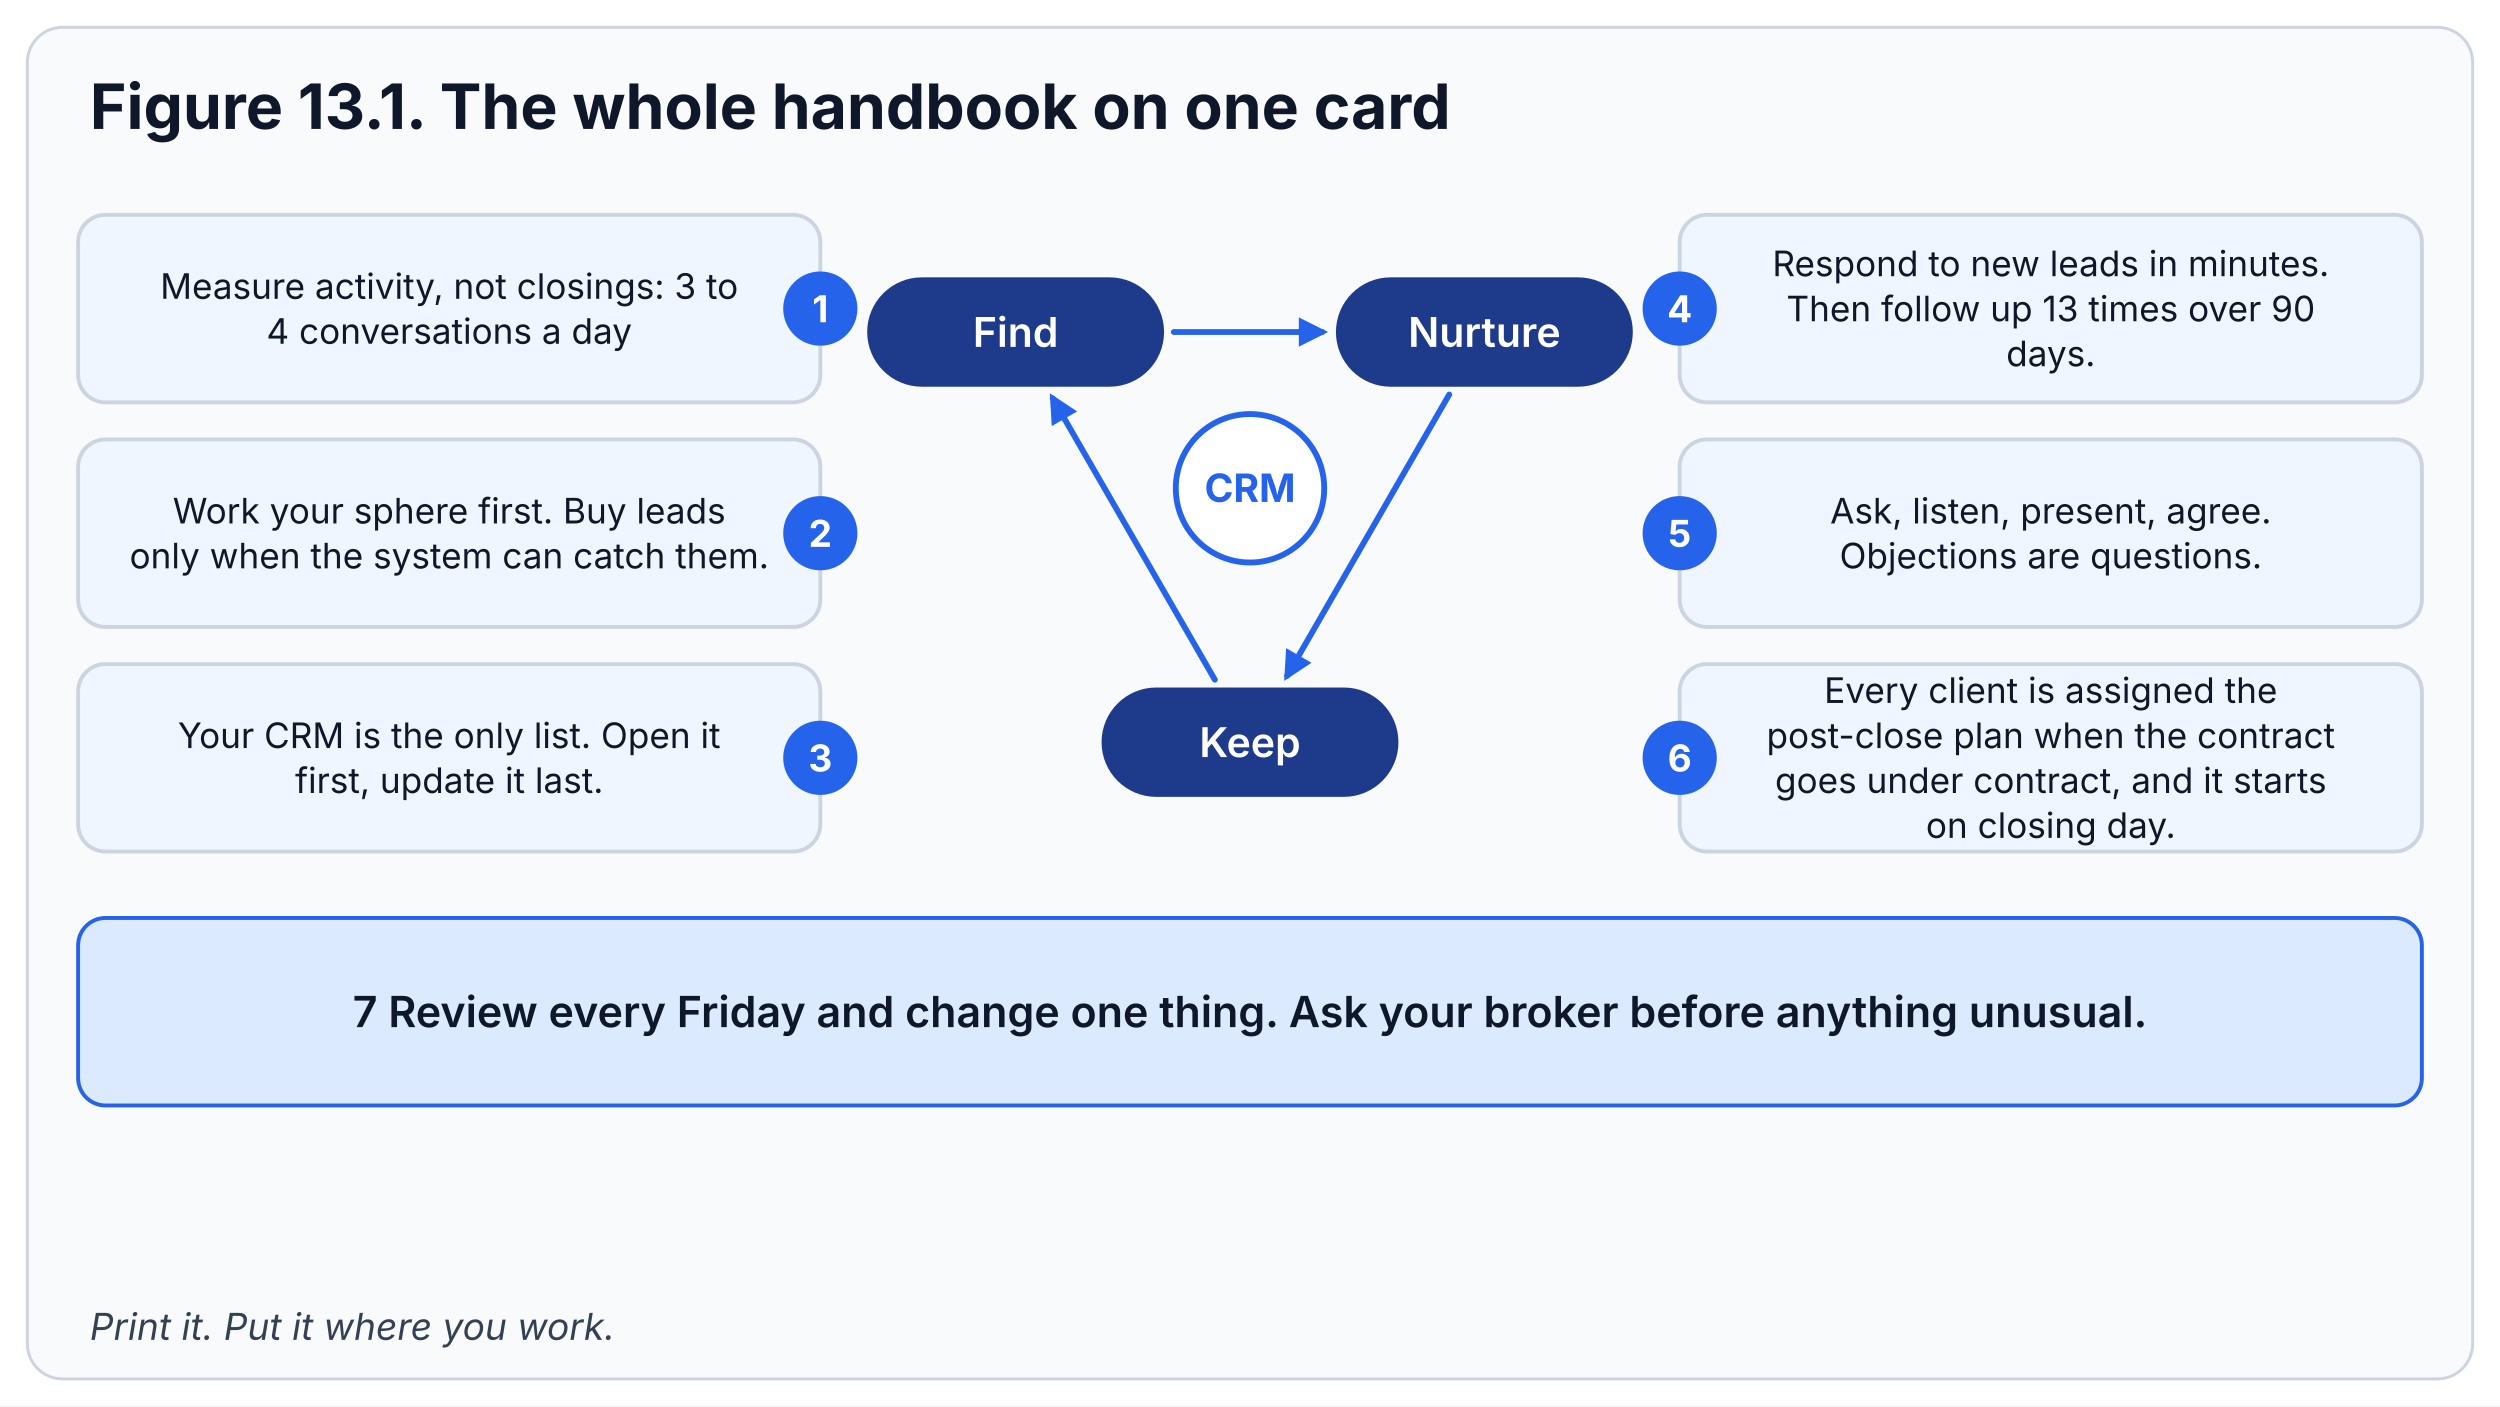
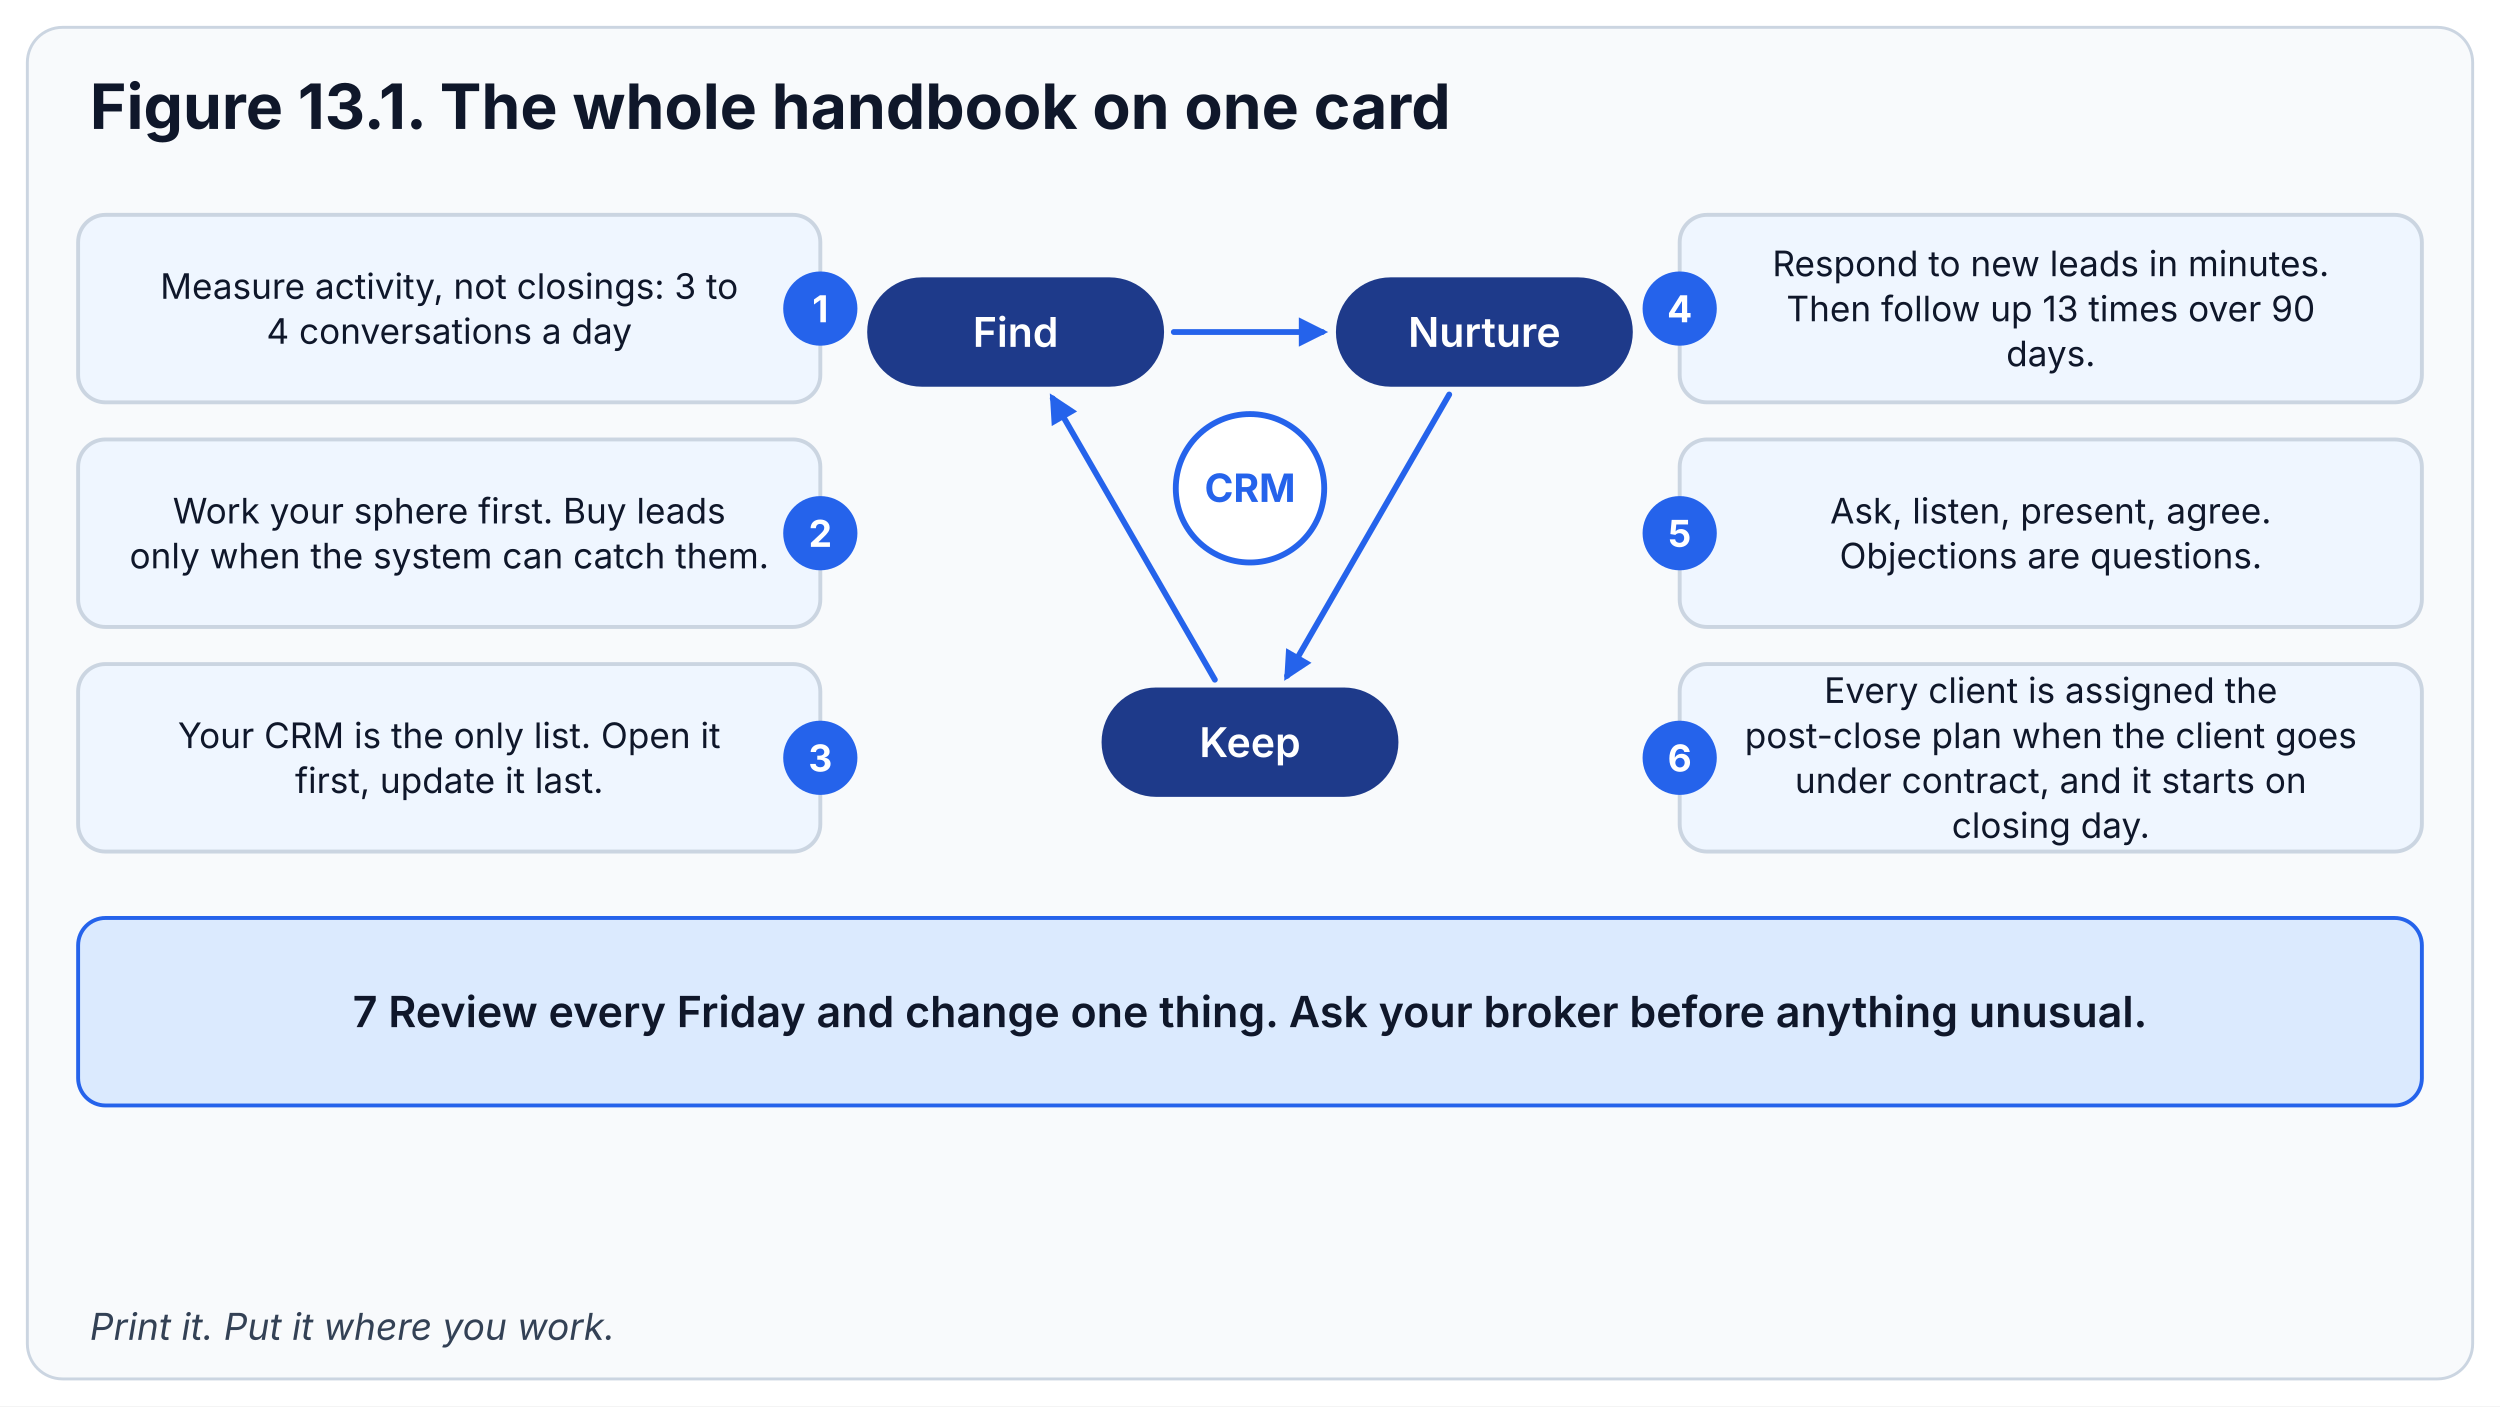
<svg xmlns="http://www.w3.org/2000/svg" viewBox="0 0 1280 720" role="img" aria-labelledby="t d" font-family="Inter, -apple-system, BlinkMacSystemFont, 'Segoe UI', Roboto, Helvetica, Arial, sans-serif">
  <defs>
    <marker id="ah-blue" viewBox="0 0 10 10" refX="8" refY="5" markerWidth="5" markerHeight="5" orient="auto-start-reverse">
      <path d="M0,0 L10,5 L0,10 z" fill="#2563EB" />
    </marker>
    <marker id="ah-amber" viewBox="0 0 10 10" refX="8" refY="5" markerWidth="5" markerHeight="5" orient="auto-start-reverse">
      <path d="M0,0 L10,5 L0,10 z" fill="#B45309" />
    </marker>
    <marker id="ah-grey" viewBox="0 0 10 10" refX="8" refY="5" markerWidth="5" markerHeight="5" orient="auto-start-reverse">
      <path d="M0,0 L10,5 L0,10 z" fill="#94A3B8" />
    </marker>
    <marker id="ah-deep" viewBox="0 0 10 10" refX="8" refY="5" markerWidth="5" markerHeight="5" orient="auto-start-reverse">
      <path d="M0,0 L10,5 L0,10 z" fill="#1E3A8A" />
    </marker>
  </defs>
  <rect width="1280" height="720" fill="#FFFFFF" />
  <rect x="14" y="14" width="1252" height="692" rx="18" fill="#F8FAFC" stroke="#CBD5E1" stroke-width="1.5" />
  <text x="46" y="66" text-anchor="start" font-size="32" font-weight="700" fill="#0F172A">Figure 13.1. The whole handbook on one card</text>
  <rect x="40" y="110" width="380" height="96" rx="14" fill="#EFF6FF" stroke="#CBD5E1" stroke-width="2" />
  <text x="230.0" y="153.0" text-anchor="middle" font-size="18" font-weight="400" fill="#0F172A">Measure activity, not closings: 3 to</text>
  <text x="230.0" y="176.0" text-anchor="middle" font-size="18" font-weight="400" fill="#0F172A">4 conversations a day</text>
  <circle cx="420" cy="158" r="19" fill="#2563EB" />
  <text x="420" y="165" text-anchor="middle" font-size="19" font-weight="700" fill="#FFFFFF">1</text>
  <rect x="40" y="225" width="380" height="96" rx="14" fill="#EFF6FF" stroke="#CBD5E1" stroke-width="2" />
  <text x="230.0" y="268.0" text-anchor="middle" font-size="18" font-weight="400" fill="#0F172A">Work your sphere first. Buy leads</text>
  <text x="230.0" y="291.0" text-anchor="middle" font-size="18" font-weight="400" fill="#0F172A">only when the system can catch them.</text>
  <circle cx="420" cy="273" r="19" fill="#2563EB" />
  <text x="420" y="280" text-anchor="middle" font-size="19" font-weight="700" fill="#FFFFFF">2</text>
  <rect x="40" y="340" width="380" height="96" rx="14" fill="#EFF6FF" stroke="#CBD5E1" stroke-width="2" />
  <text x="230.0" y="383.0" text-anchor="middle" font-size="18" font-weight="400" fill="#0F172A">Your CRM is the only list. Open it</text>
  <text x="230.0" y="406.0" text-anchor="middle" font-size="18" font-weight="400" fill="#0F172A">first, update it last.</text>
  <circle cx="420" cy="388" r="19" fill="#2563EB" />
  <text x="420" y="395" text-anchor="middle" font-size="19" font-weight="700" fill="#FFFFFF">3</text>
  <rect x="860" y="110" width="380" height="96" rx="14" fill="#EFF6FF" stroke="#CBD5E1" stroke-width="2" />
  <text x="1050.0" y="141.4" text-anchor="middle" font-size="18" font-weight="400" fill="#0F172A">Respond to new leads in minutes.</text>
  <text x="1050.0" y="164.5" text-anchor="middle" font-size="18" font-weight="400" fill="#0F172A">Then follow up 13 times over 90</text>
  <text x="1050.0" y="187.5" text-anchor="middle" font-size="18" font-weight="400" fill="#0F172A">days.</text>
  <circle cx="860" cy="158" r="19" fill="#2563EB" />
  <text x="860" y="165" text-anchor="middle" font-size="19" font-weight="700" fill="#FFFFFF">4</text>
  <rect x="860" y="225" width="380" height="96" rx="14" fill="#EFF6FF" stroke="#CBD5E1" stroke-width="2" />
  <text x="1050.0" y="268.0" text-anchor="middle" font-size="18" font-weight="400" fill="#0F172A">Ask, listen, present, agree.</text>
  <text x="1050.0" y="291.0" text-anchor="middle" font-size="18" font-weight="400" fill="#0F172A">Objections are questions.</text>
  <circle cx="860" cy="273" r="19" fill="#2563EB" />
  <text x="860" y="280" text-anchor="middle" font-size="19" font-weight="700" fill="#FFFFFF">5</text>
  <rect x="860" y="340" width="380" height="96" rx="14" fill="#EFF6FF" stroke="#CBD5E1" stroke-width="2" />
  <text x="1050.0" y="359.9" text-anchor="middle" font-size="18" font-weight="400" fill="#0F172A">Every client is assigned the</text>
-   <text x="1050.0" y="383.0" text-anchor="middle" font-size="18" font-weight="400" fill="#0F172A">post-close plan when the contract</text>
-   <text x="1050.0" y="406.0" text-anchor="middle" font-size="18" font-weight="400" fill="#0F172A">goes under contract, and it starts</text>
-   <text x="1050.0" y="429.0" text-anchor="middle" font-size="18" font-weight="400" fill="#0F172A">on closing day.</text>
+   <text x="1050.0" y="383.0" text-anchor="middle" font-size="18" font-weight="400" fill="#0F172A">post-close plan when the client goes</text>
+   <text x="1050.0" y="406.0" text-anchor="middle" font-size="18" font-weight="400" fill="#0F172A">under contract, and it starts on</text>
+   <text x="1050.0" y="429.0" text-anchor="middle" font-size="18" font-weight="400" fill="#0F172A">closing day.</text>
  <circle cx="860" cy="388" r="19" fill="#2563EB" />
  <text x="860" y="395" text-anchor="middle" font-size="19" font-weight="700" fill="#FFFFFF">6</text>
  <rect x="445" y="143" width="150" height="54" rx="27" fill="#1E3A8A" stroke="#1E3A8A" stroke-width="2" />
  <text x="520.0" y="177.6" text-anchor="middle" font-size="21" font-weight="600" fill="#FFFFFF">Find</text>
  <rect x="685" y="143" width="150" height="54" rx="27" fill="#1E3A8A" stroke="#1E3A8A" stroke-width="2" />
  <text x="760.0" y="177.6" text-anchor="middle" font-size="21" font-weight="600" fill="#FFFFFF">Nurture</text>
  <rect x="565" y="353" width="150" height="54" rx="27" fill="#1E3A8A" stroke="#1E3A8A" stroke-width="2" />
  <text x="640.0" y="387.6" text-anchor="middle" font-size="21" font-weight="600" fill="#FFFFFF">Keep</text>
  <path d="M601,170 L677,170" fill="none" stroke="#2563EB" stroke-width="3" stroke-linecap="round" stroke-linejoin="round" marker-end="url(#ah-blue)" />
  <path d="M742,202 L659,346" fill="none" stroke="#2563EB" stroke-width="3" stroke-linecap="round" stroke-linejoin="round" marker-end="url(#ah-blue)" />
  <path d="M622,348 L539,204" fill="none" stroke="#2563EB" stroke-width="3" stroke-linecap="round" stroke-linejoin="round" marker-end="url(#ah-blue)" />
  <circle cx="640" cy="250" r="38" fill="#FFFFFF" stroke="#2563EB" stroke-width="3" />
  <text x="640" y="257" text-anchor="middle" font-size="20" font-weight="700" fill="#2563EB">CRM</text>
  <rect x="40" y="470" width="1200" height="96" rx="14" fill="#DBEAFE" stroke="#2563EB" stroke-width="2" />
  <text x="640.0" y="525.9" text-anchor="middle" font-size="22" font-weight="600" fill="#0F172A">7 Review every Friday and change one thing. Ask your broker before anything unusual.</text>
  <text x="46" y="686" text-anchor="start" font-size="19" font-weight="400" fill="#334155" font-style="italic">Print it. Put it where you work.</text>
</svg>
